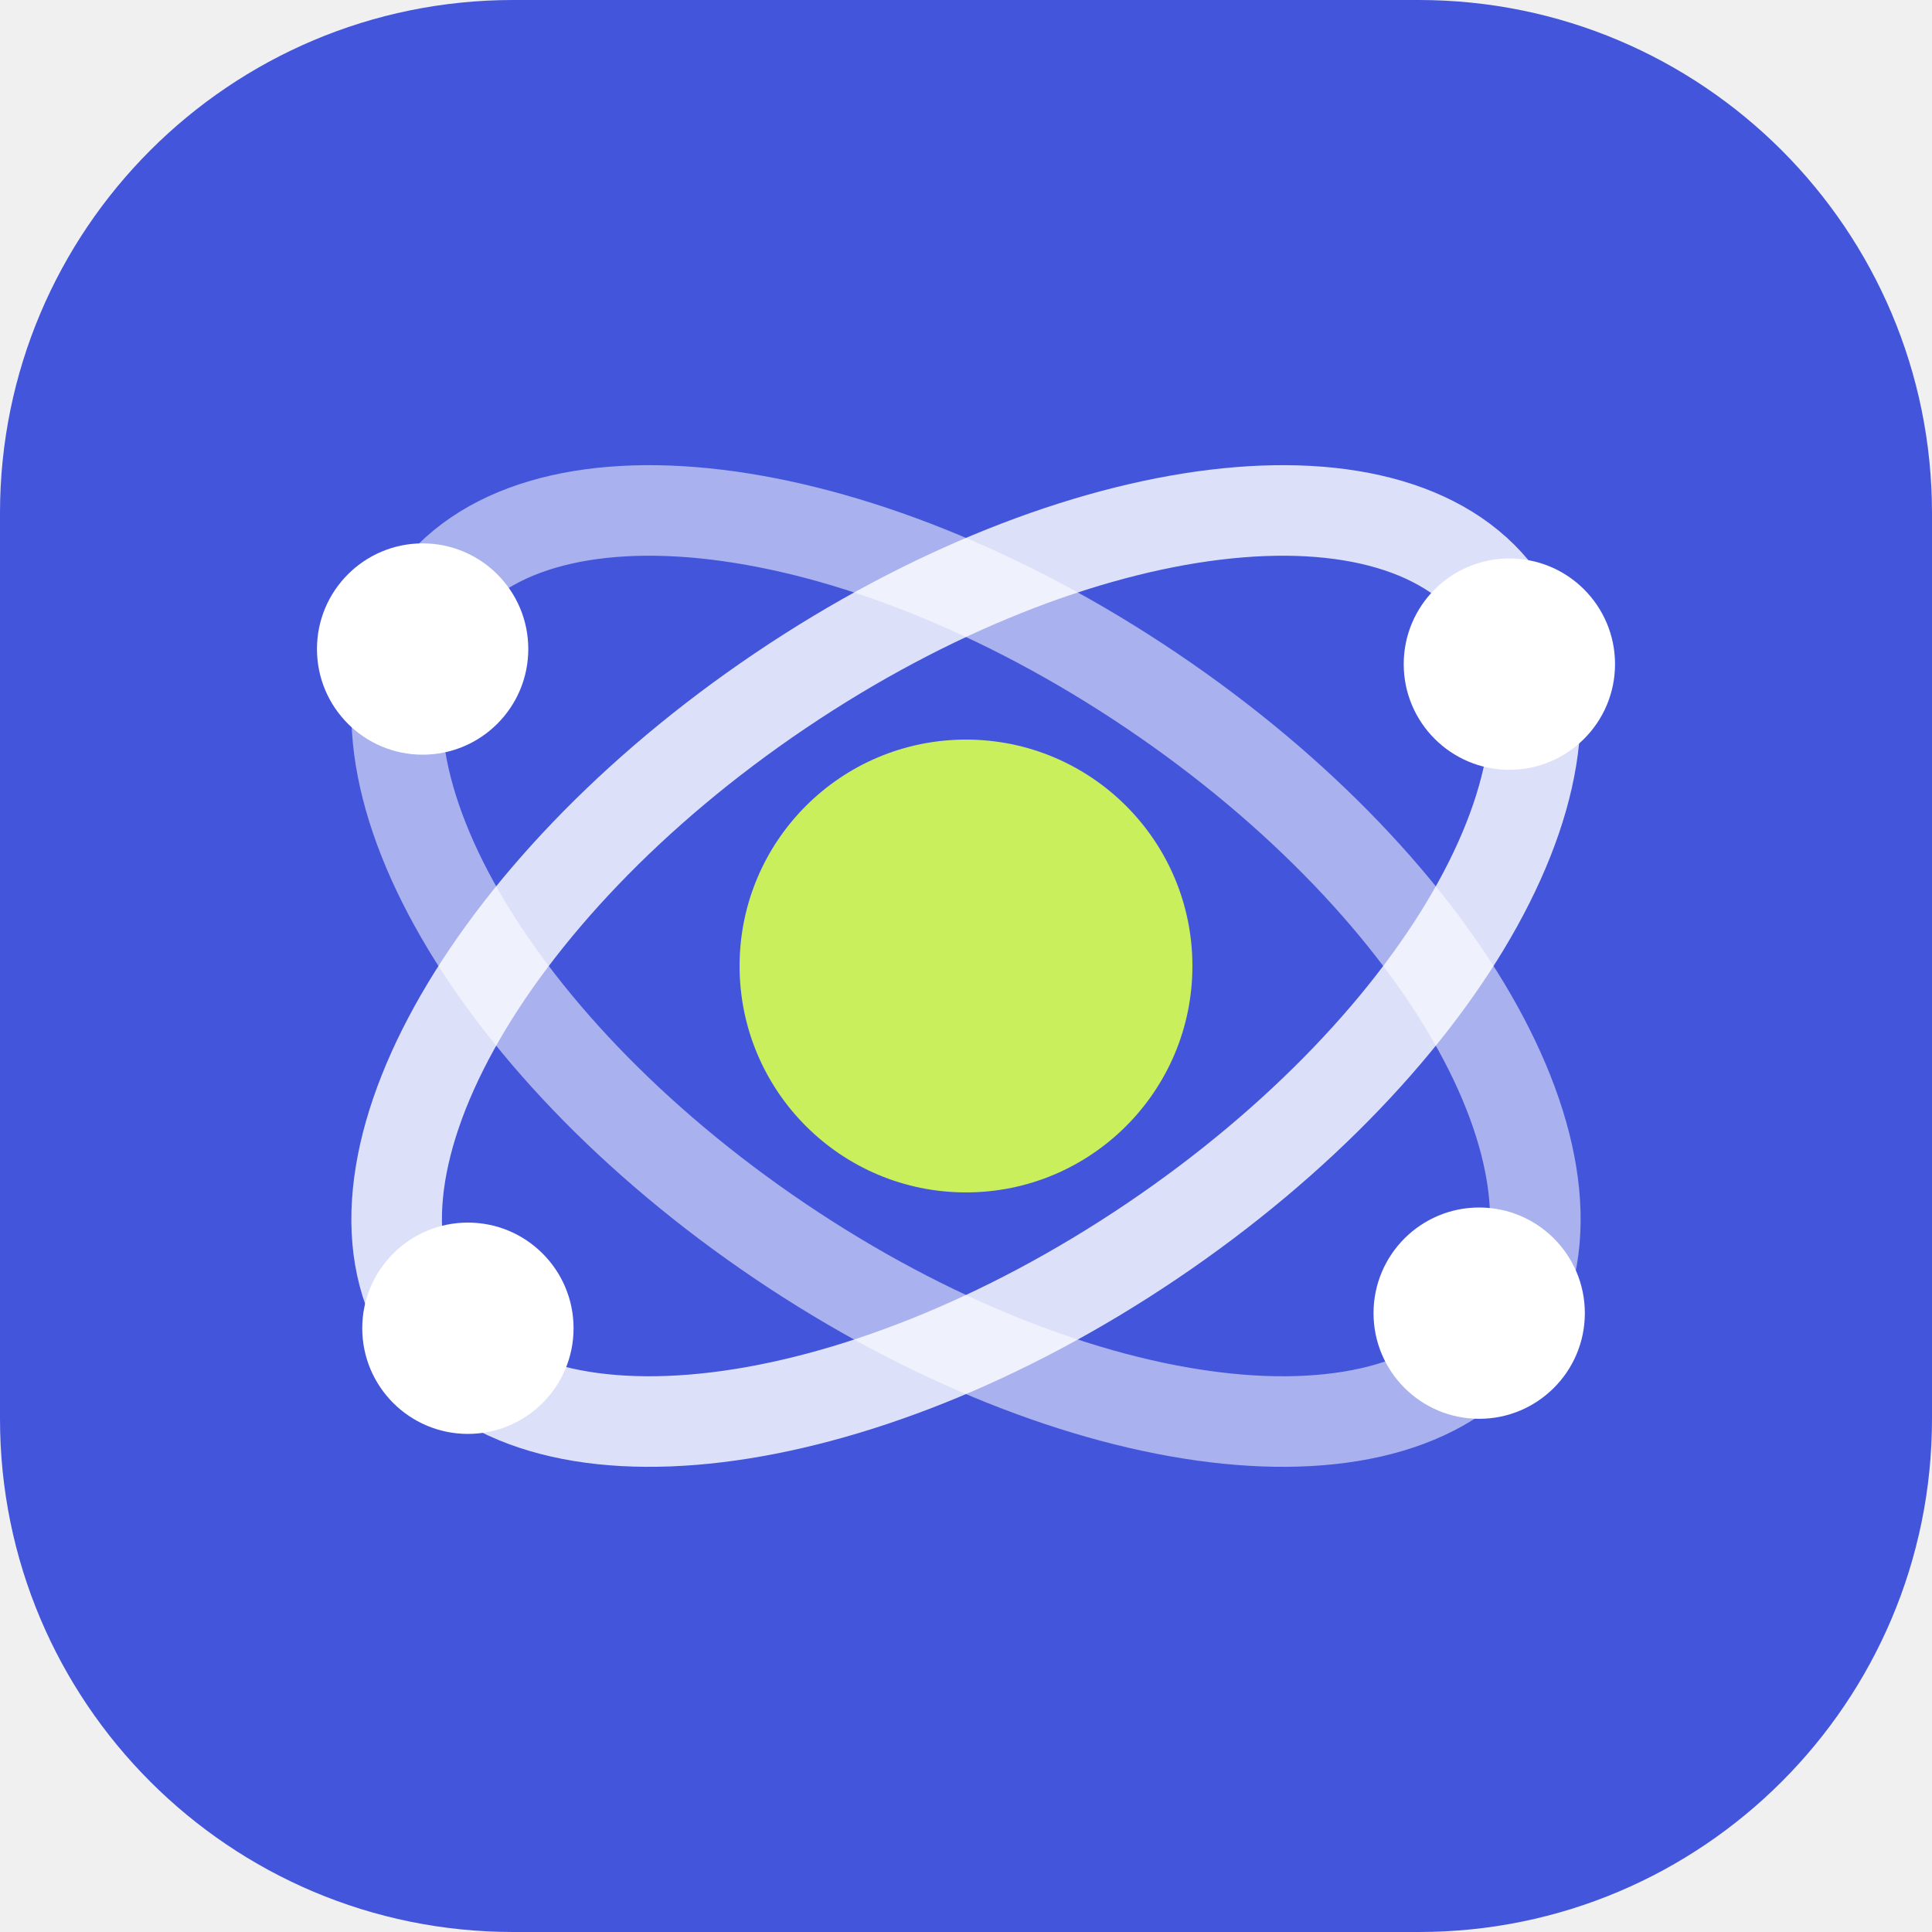
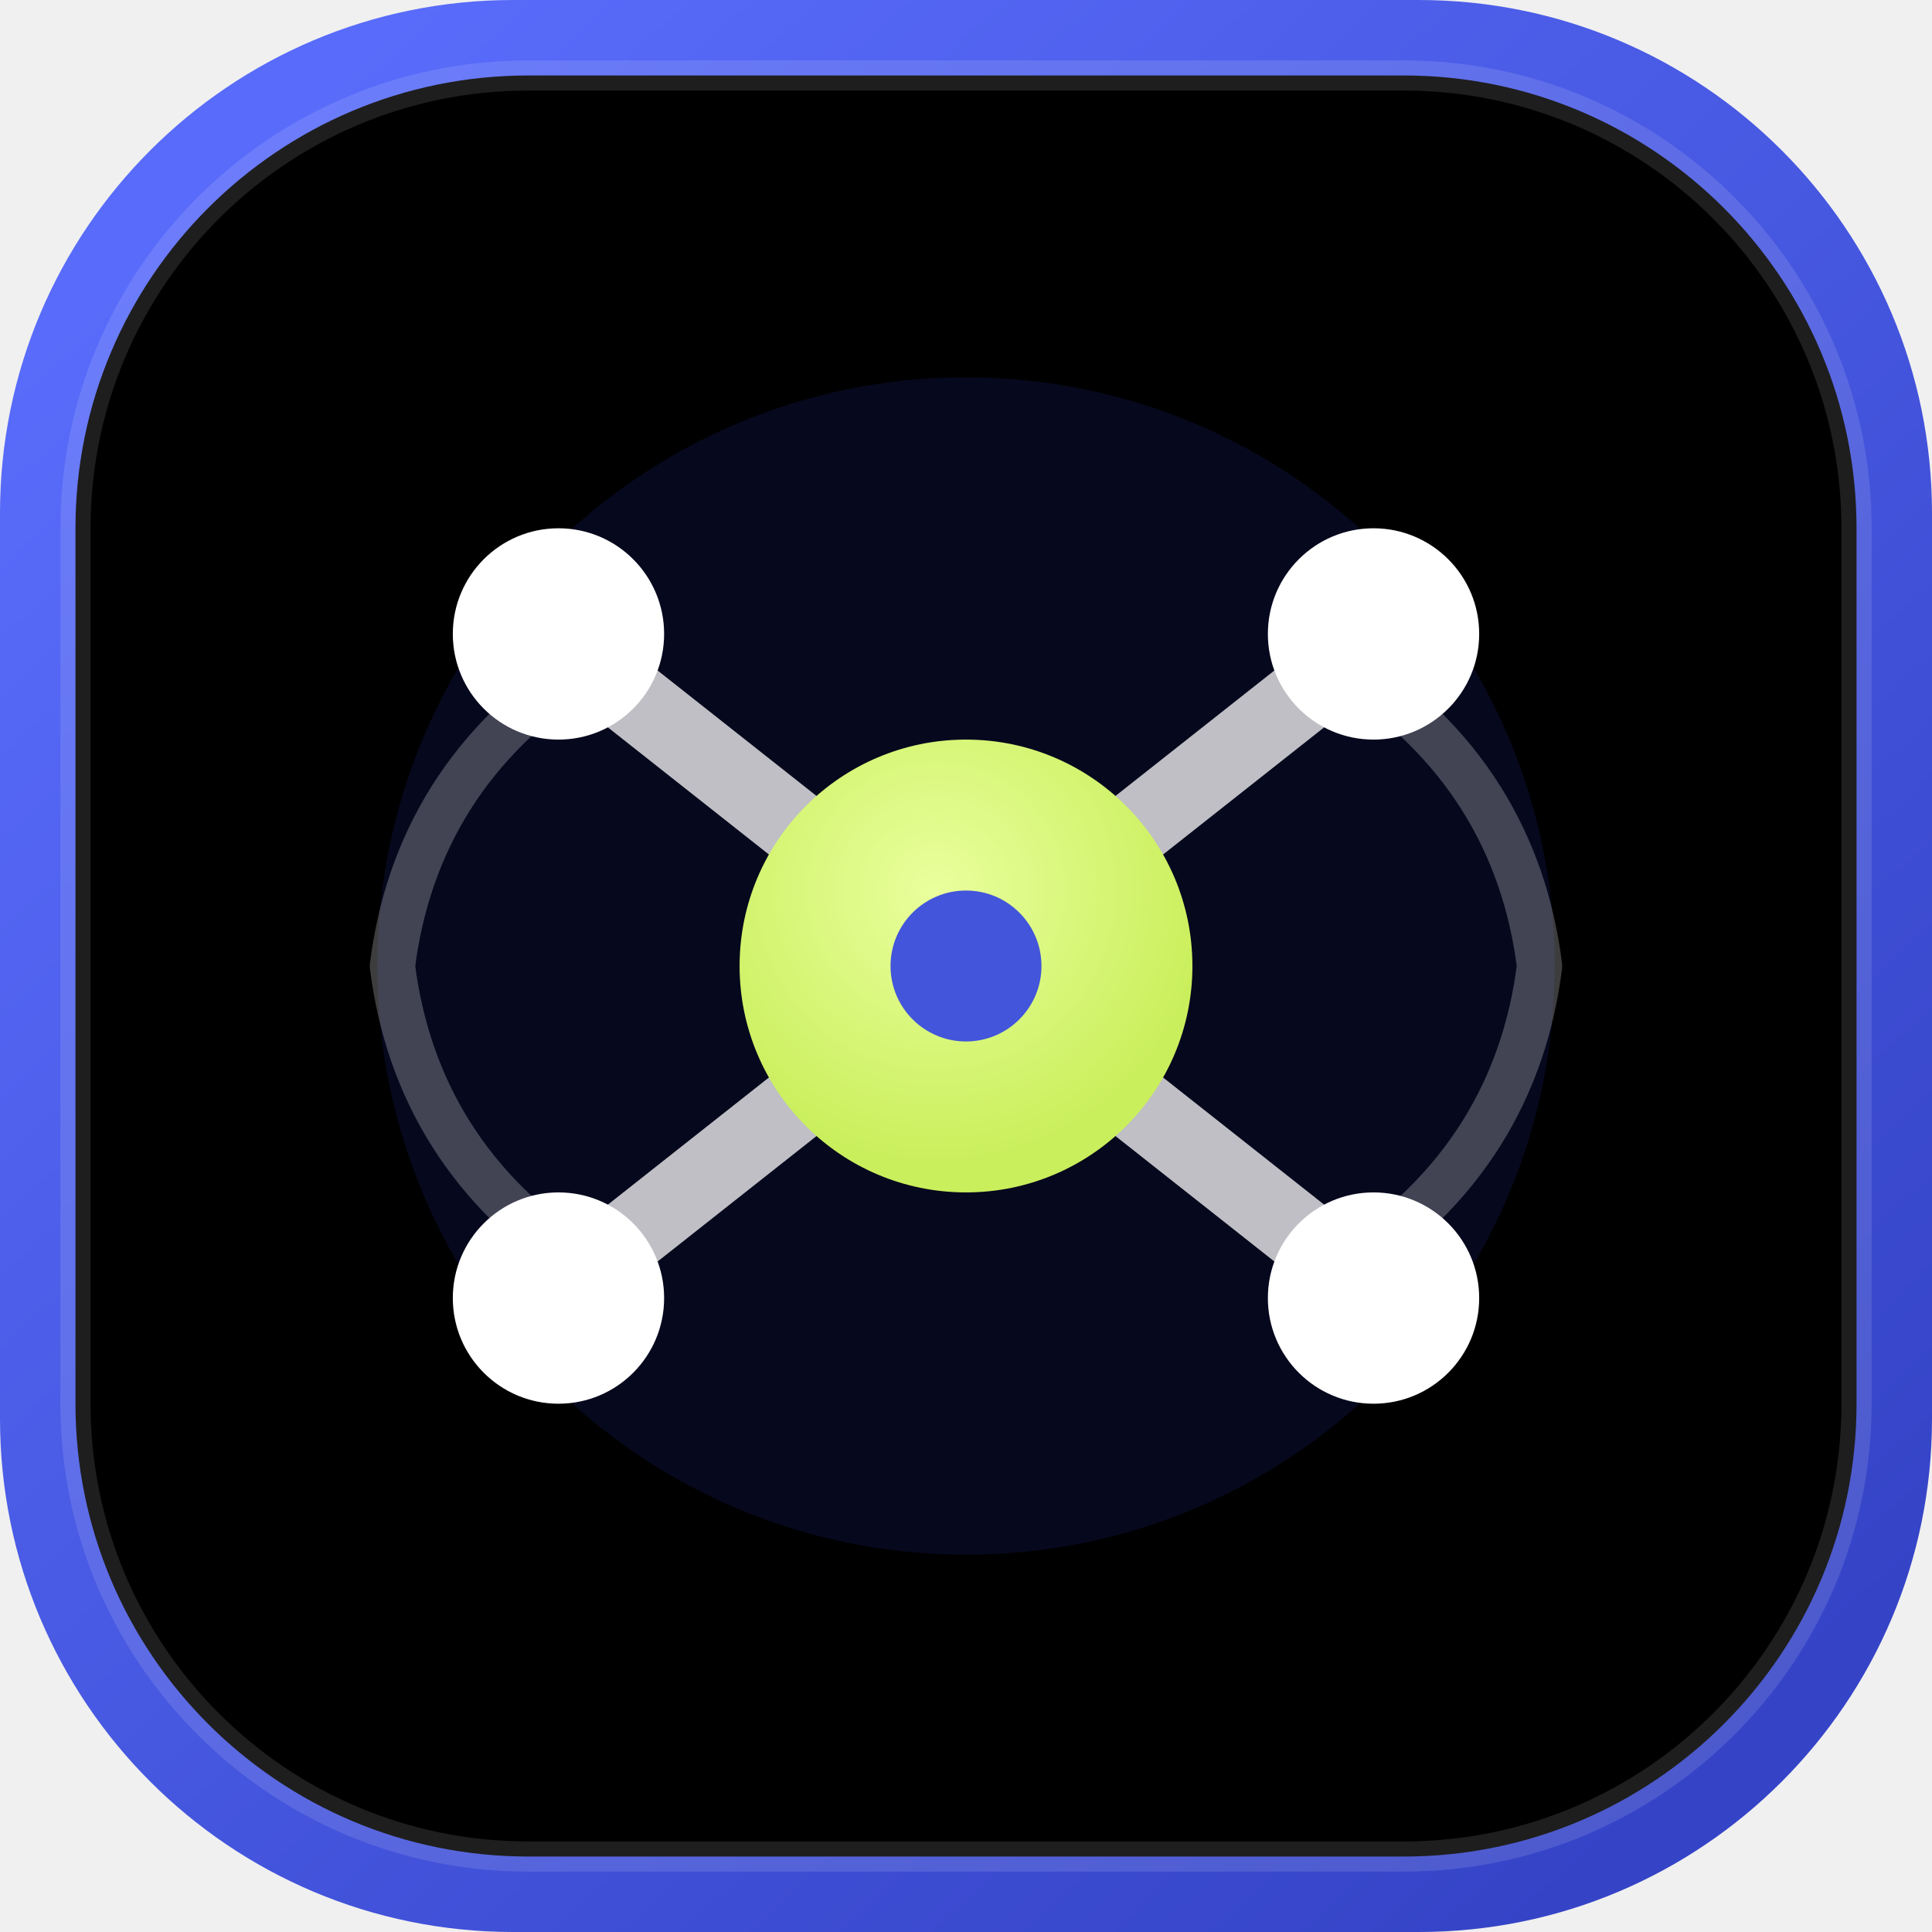
- <svg xmlns="http://www.w3.org/2000/svg" width="128" height="128" viewBox="0 0 128 128" role="img" aria-label="LANORA">
-   <rect width="128" height="128" rx="34" fill="#4355DB" />
-   <g fill="none" stroke="#fff" stroke-linecap="round" stroke-width="6">
-     <ellipse cx="64" cy="64" rx="43" ry="22" transform="rotate(-34 64 64)" opacity=".82" />
-     <ellipse cx="64" cy="64" rx="43" ry="22" transform="rotate(34 64 64)" opacity=".54" />
+ <svg xmlns="http://www.w3.org/2000/svg" width="128" height="128" viewBox="0 0 128 128" role="img" aria-label="LANORA network mark">
+   <defs>
+     <linearGradient id="lanoraBlue" x1="14" y1="12" x2="112" y2="118" gradientUnits="userSpaceOnUse">
+       <stop stop-color="#586BFA" />
+       <stop offset="1" stop-color="#3544C7" />
+     </linearGradient>
+     <radialGradient id="lanoraHub" cx="0" cy="0" r="1" gradientTransform="matrix(0 18 -18 0 62 59)" gradientUnits="userSpaceOnUse">
+       <stop stop-color="#E9FF9D" />
+       <stop offset="1" stop-color="#CAEF5C" />
+     </radialGradient>
+   </defs>
+   <rect width="128" height="128" rx="34" fill="url(#lanoraBlue)" />
+   <rect x="5" y="5" width="118" height="118" rx="30" stroke="#fff" stroke-opacity=".12" stroke-width="2" />
+   <circle cx="64" cy="64" r="39" fill="#2638B5" fill-opacity=".16" />
+   <g fill="none" stroke="#fff" stroke-linecap="round" stroke-linejoin="round">
+     <path d="M39 44 58 59m31-15L70 59M39 84l19-15m31 15L70 69" stroke-opacity=".74" stroke-width="5" />
+     <path d="M39 44c-8 5-12 12-13 20m63-20c8 5 12 12 13 20M39 84c-8-5-12-12-13-20m63 20c8-5 12-12 13-20" stroke-opacity=".24" stroke-width="3" />
  </g>
-   <circle cx="64" cy="64" r="15" fill="#CAEF5C" />
-   <circle cx="28" cy="43" r="7" fill="#fff" />
-   <circle cx="100" cy="44" r="7" fill="#fff" />
-   <circle cx="31" cy="88" r="7" fill="#fff" />
-   <circle cx="98" cy="87" r="7" fill="#fff" />
+   <g fill="#fff">
+     <circle cx="37" cy="42" r="7" />
+     <circle cx="91" cy="42" r="7" />
+     <circle cx="37" cy="86" r="7" />
+     <circle cx="91" cy="86" r="7" />
+   </g>
+   <circle cx="64" cy="64" r="15" fill="url(#lanoraHub)" />
+   <circle cx="64" cy="64" r="5" fill="#4355DB" />
</svg>
